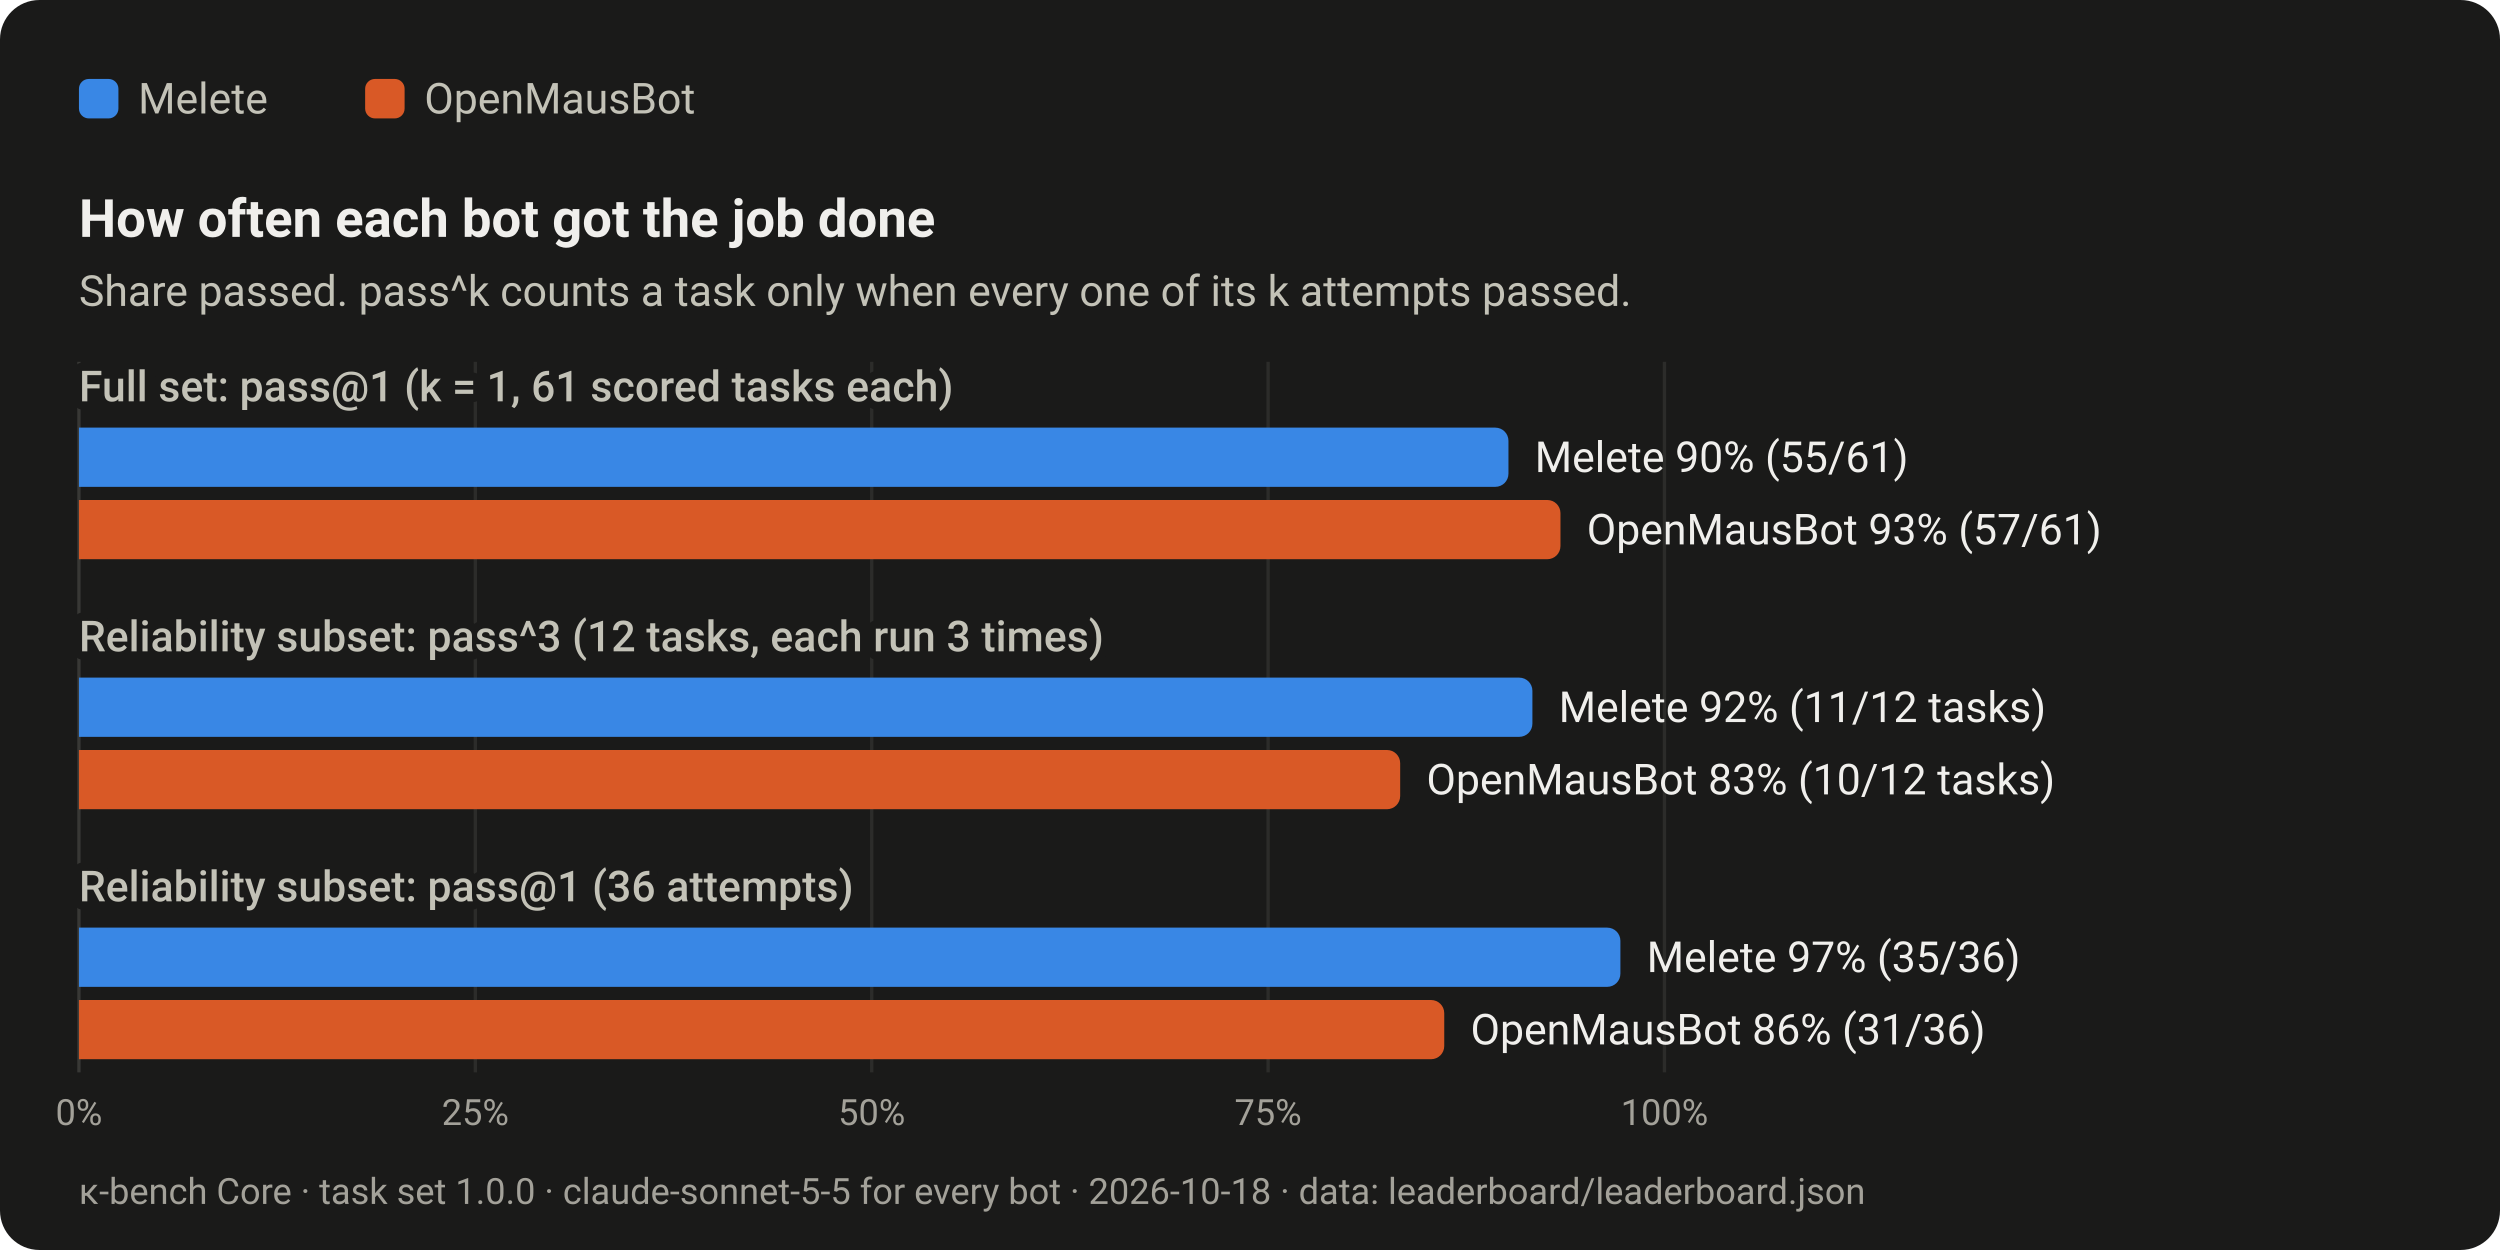
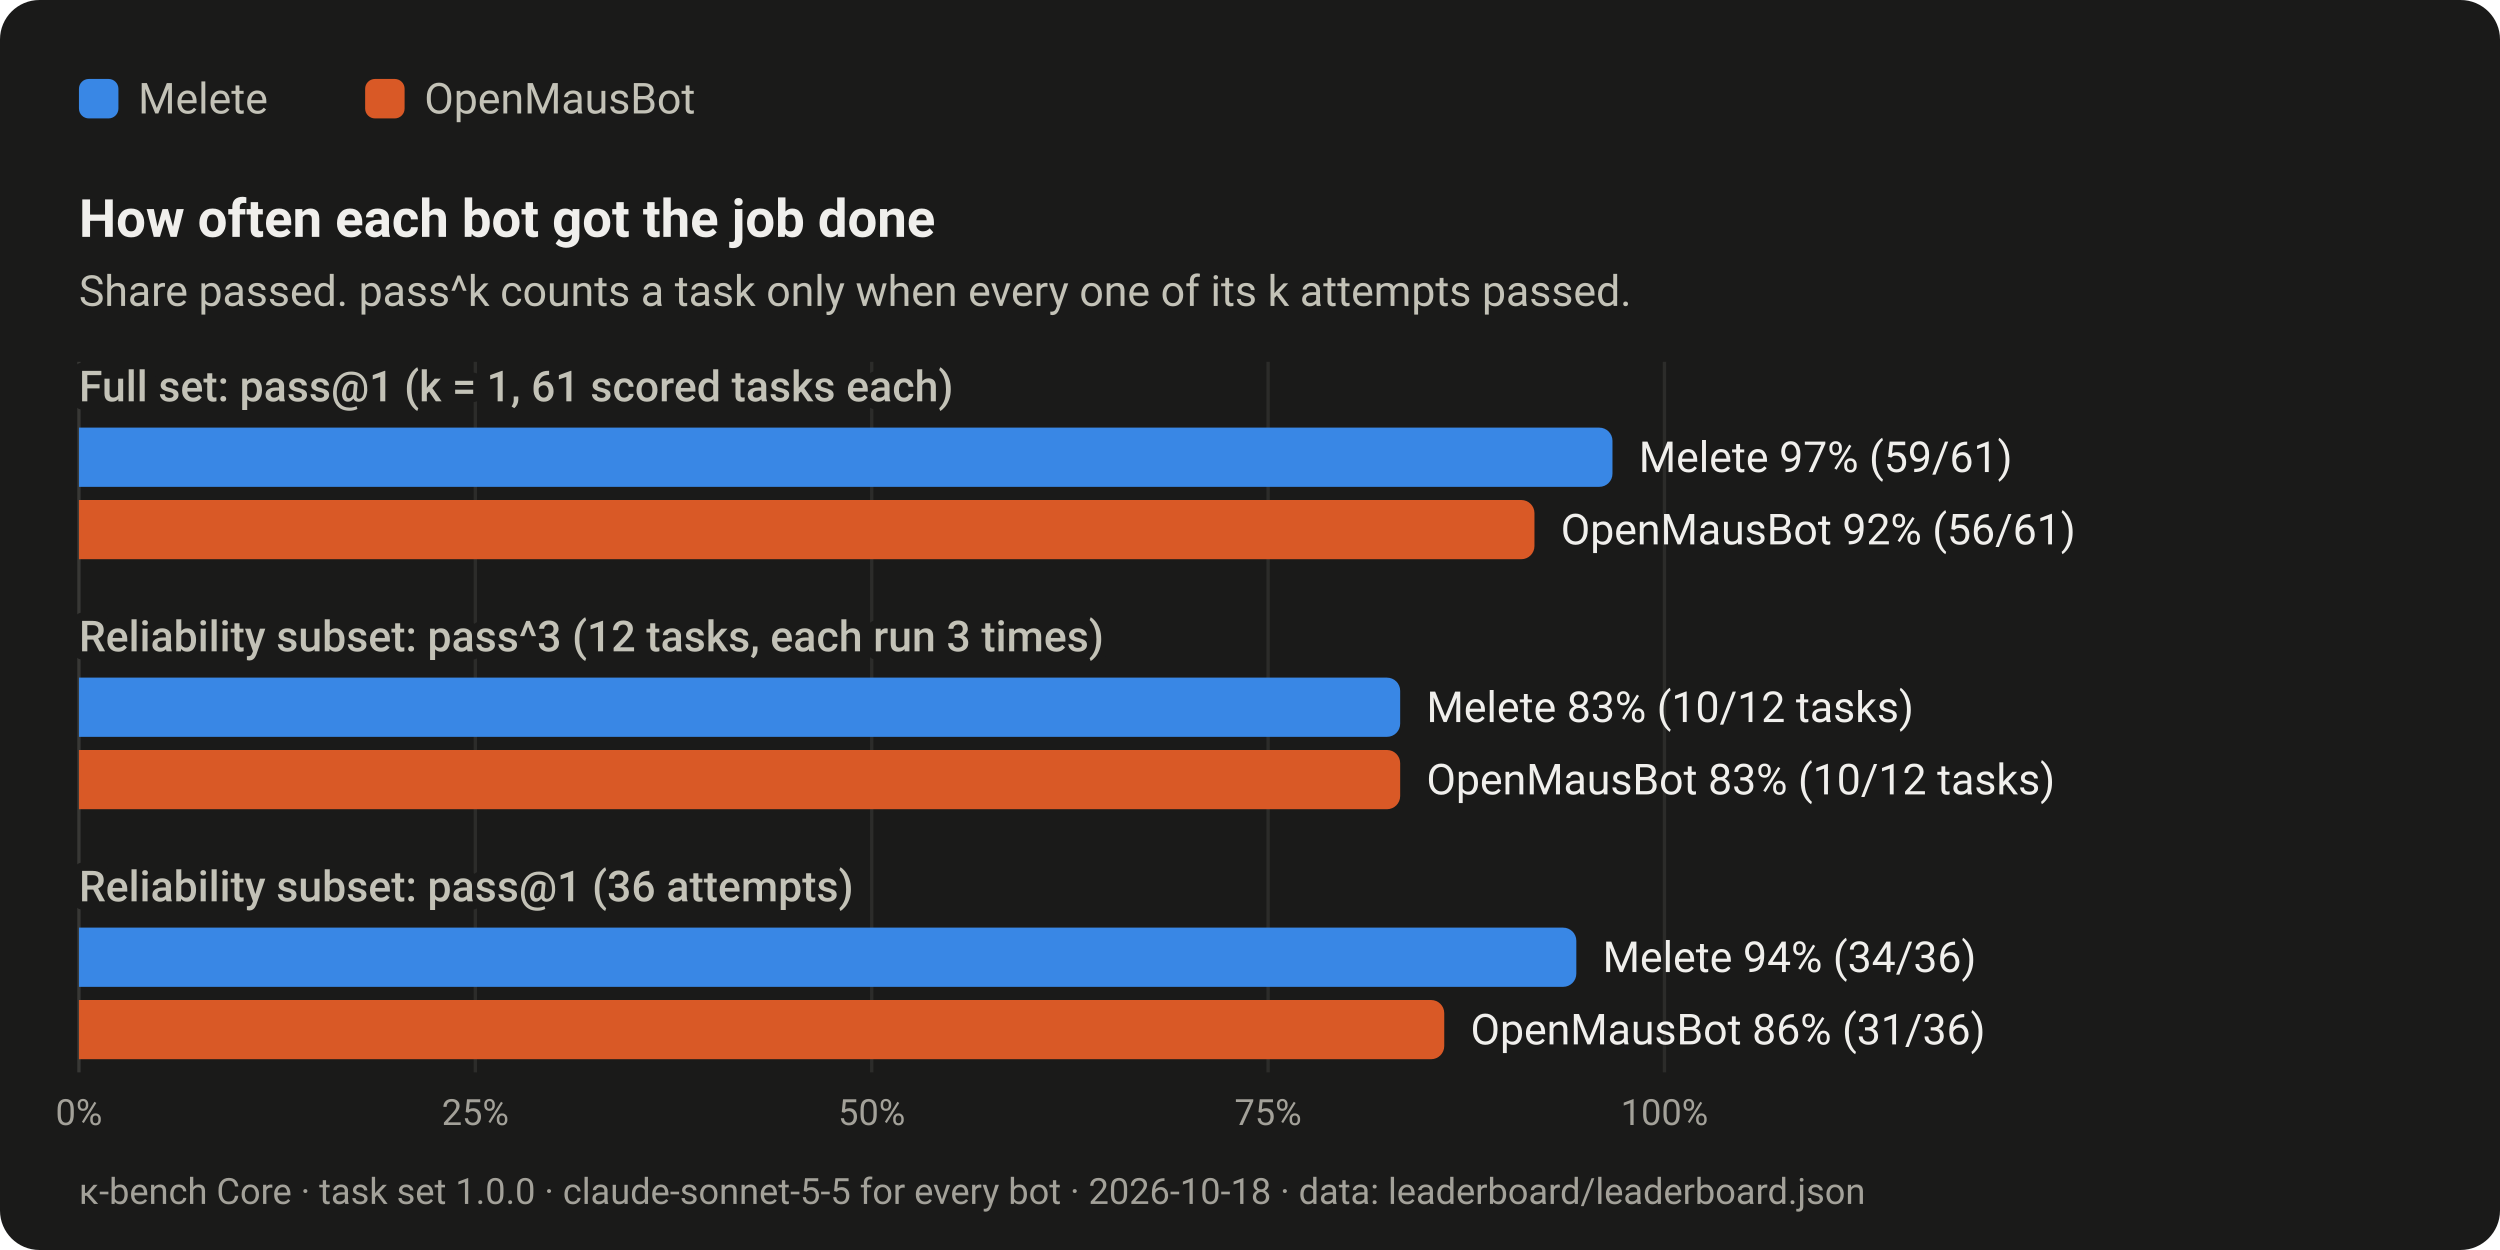
<svg xmlns="http://www.w3.org/2000/svg" width="760" height="380" viewBox="0 0 760 380" role="img" aria-labelledby="t d" font-family="system-ui, -apple-system, 'Segoe UI', Roboto, Helvetica, Arial, sans-serif">
  <rect width="760" height="380" rx="12" fill="#1a1a19" />
  <rect x="24" y="24" width="12" height="12" rx="3" fill="#3987e5" />
  <text x="42" y="34.5" font-size="13" fill="#c3c2b7">Melete</text>
  <rect x="111" y="24" width="12" height="12" rx="3" fill="#d95926" />
  <text x="129" y="34.5" font-size="13" fill="#c3c2b7">OpenMausBot</text>
  <text x="24" y="72" font-size="16" font-weight="600" fill="#f0efec">How often each bot got the job done</text>
  <text x="24" y="93" font-size="13" fill="#c3c2b7">Share passed. pass^k counts a task only when every one of its k attempts passed.</text>
  <line x1="24" y1="110" x2="24" y2="326" stroke="#383835" stroke-width="1" />
  <text x="24" y="342" font-size="11" fill="#a3a199" text-anchor="middle" style="font-variant-numeric: tabular-nums">0%</text>
  <line x1="144.5" y1="110" x2="144.5" y2="326" stroke="#2c2c2a" stroke-width="1" />
  <text x="144.5" y="342" font-size="11" fill="#a3a199" text-anchor="middle" style="font-variant-numeric: tabular-nums">25%</text>
  <line x1="265" y1="110" x2="265" y2="326" stroke="#2c2c2a" stroke-width="1" />
  <text x="265" y="342" font-size="11" fill="#a3a199" text-anchor="middle" style="font-variant-numeric: tabular-nums">50%</text>
  <line x1="385.5" y1="110" x2="385.5" y2="326" stroke="#2c2c2a" stroke-width="1" />
  <text x="385.5" y="342" font-size="11" fill="#a3a199" text-anchor="middle" style="font-variant-numeric: tabular-nums">75%</text>
  <line x1="506" y1="110" x2="506" y2="326" stroke="#2c2c2a" stroke-width="1" />
  <text x="506" y="342" font-size="11" fill="#a3a199" text-anchor="middle" style="font-variant-numeric: tabular-nums">100%</text>
  <text x="24" y="122" font-size="13" font-weight="500" fill="#c3c2b7" stroke="#1a1a19" stroke-width="5" stroke-linejoin="round" paint-order="stroke">Full set: pass@1 (k = 1, 61 scored tasks each)</text>
  <g>
-     <path d="M24,130h430.571a4,4 0 0 1 4,4v10a4,4 0 0 1 -4,4h-430.571z" fill="#3987e5" />
-     <text x="466.571" y="143.5" font-size="13" fill="#f0efec">Melete  90% (55/61)</text>
+     <path d="M24,130h462.19a4,4 0 0 1 4,4v10a4,4 0 0 1 -4,4h-462.19z" fill="#3987e5" />
+     <text x="498.19" y="143.5" font-size="13" fill="#f0efec">Melete  97% (59/61)</text>
  </g>
  <g>
-     <path d="M24,152h446.381a4,4 0 0 1 4,4v10a4,4 0 0 1 -4,4h-446.381z" fill="#d95926" />
-     <text x="482.381" y="165.5" font-size="13" fill="#f0efec">OpenMausBot  93% (57/61)</text>
+     <path d="M24,152h438.476a4,4 0 0 1 4,4v10a4,4 0 0 1 -4,4h-438.476z" fill="#d95926" />
+     <text x="474.476" y="165.5" font-size="13" fill="#f0efec">OpenMausBot  92% (56/61)</text>
  </g>
  <text x="24" y="198" font-size="13" font-weight="500" fill="#c3c2b7" stroke="#1a1a19" stroke-width="5" stroke-linejoin="round" paint-order="stroke">Reliability subset: pass^3 (12 tasks, each run 3 times)</text>
  <g>
-     <path d="M24,206h437.849a4,4 0 0 1 4,4v10a4,4 0 0 1 -4,4h-437.849z" fill="#3987e5" />
-     <text x="473.849" y="219.5" font-size="13" fill="#f0efec">Melete  92% (11/12 tasks)</text>
+     <path d="M24,206h397.651a4,4 0 0 1 4,4v10a4,4 0 0 1 -4,4h-397.651z" fill="#3987e5" />
+     <text x="433.651" y="219.5" font-size="13" fill="#f0efec">Melete  83% (10/12 tasks)</text>
  </g>
  <g>
    <path d="M24,228h397.651a4,4 0 0 1 4,4v10a4,4 0 0 1 -4,4h-397.651z" fill="#d95926" />
    <text x="433.651" y="241.5" font-size="13" fill="#f0efec">OpenMausBot  83% (10/12 tasks)</text>
  </g>
  <text x="24" y="274" font-size="13" font-weight="500" fill="#c3c2b7" stroke="#1a1a19" stroke-width="5" stroke-linejoin="round" paint-order="stroke">Reliability subset: pass@1 (36 attempts)</text>
  <g>
-     <path d="M24,282h464.6a4,4 0 0 1 4,4v10a4,4 0 0 1 -4,4h-464.6z" fill="#3987e5" />
-     <text x="500.6" y="295.5" font-size="13" fill="#f0efec">Melete  97% (35/36)</text>
+     <path d="M24,282h451.201a4,4 0 0 1 4,4v10a4,4 0 0 1 -4,4h-451.201z" fill="#3987e5" />
+     <text x="487.201" y="295.5" font-size="13" fill="#f0efec">Melete  94% (34/36)</text>
  </g>
  <g>
    <path d="M24,304h411.05a4,4 0 0 1 4,4v10a4,4 0 0 1 -4,4h-411.05z" fill="#d95926" />
    <text x="447.05" y="317.5" font-size="13" fill="#f0efec">OpenMausBot  86% (31/36)</text>
  </g>
  <text x="24" y="366" font-size="11" fill="#a3a199">κ-bench Core · task set 1.0.0 · claude-sonnet-5-5 for every bot · 2026-10-18 · data: leaderboard/leaderboard.json</text>
</svg>
